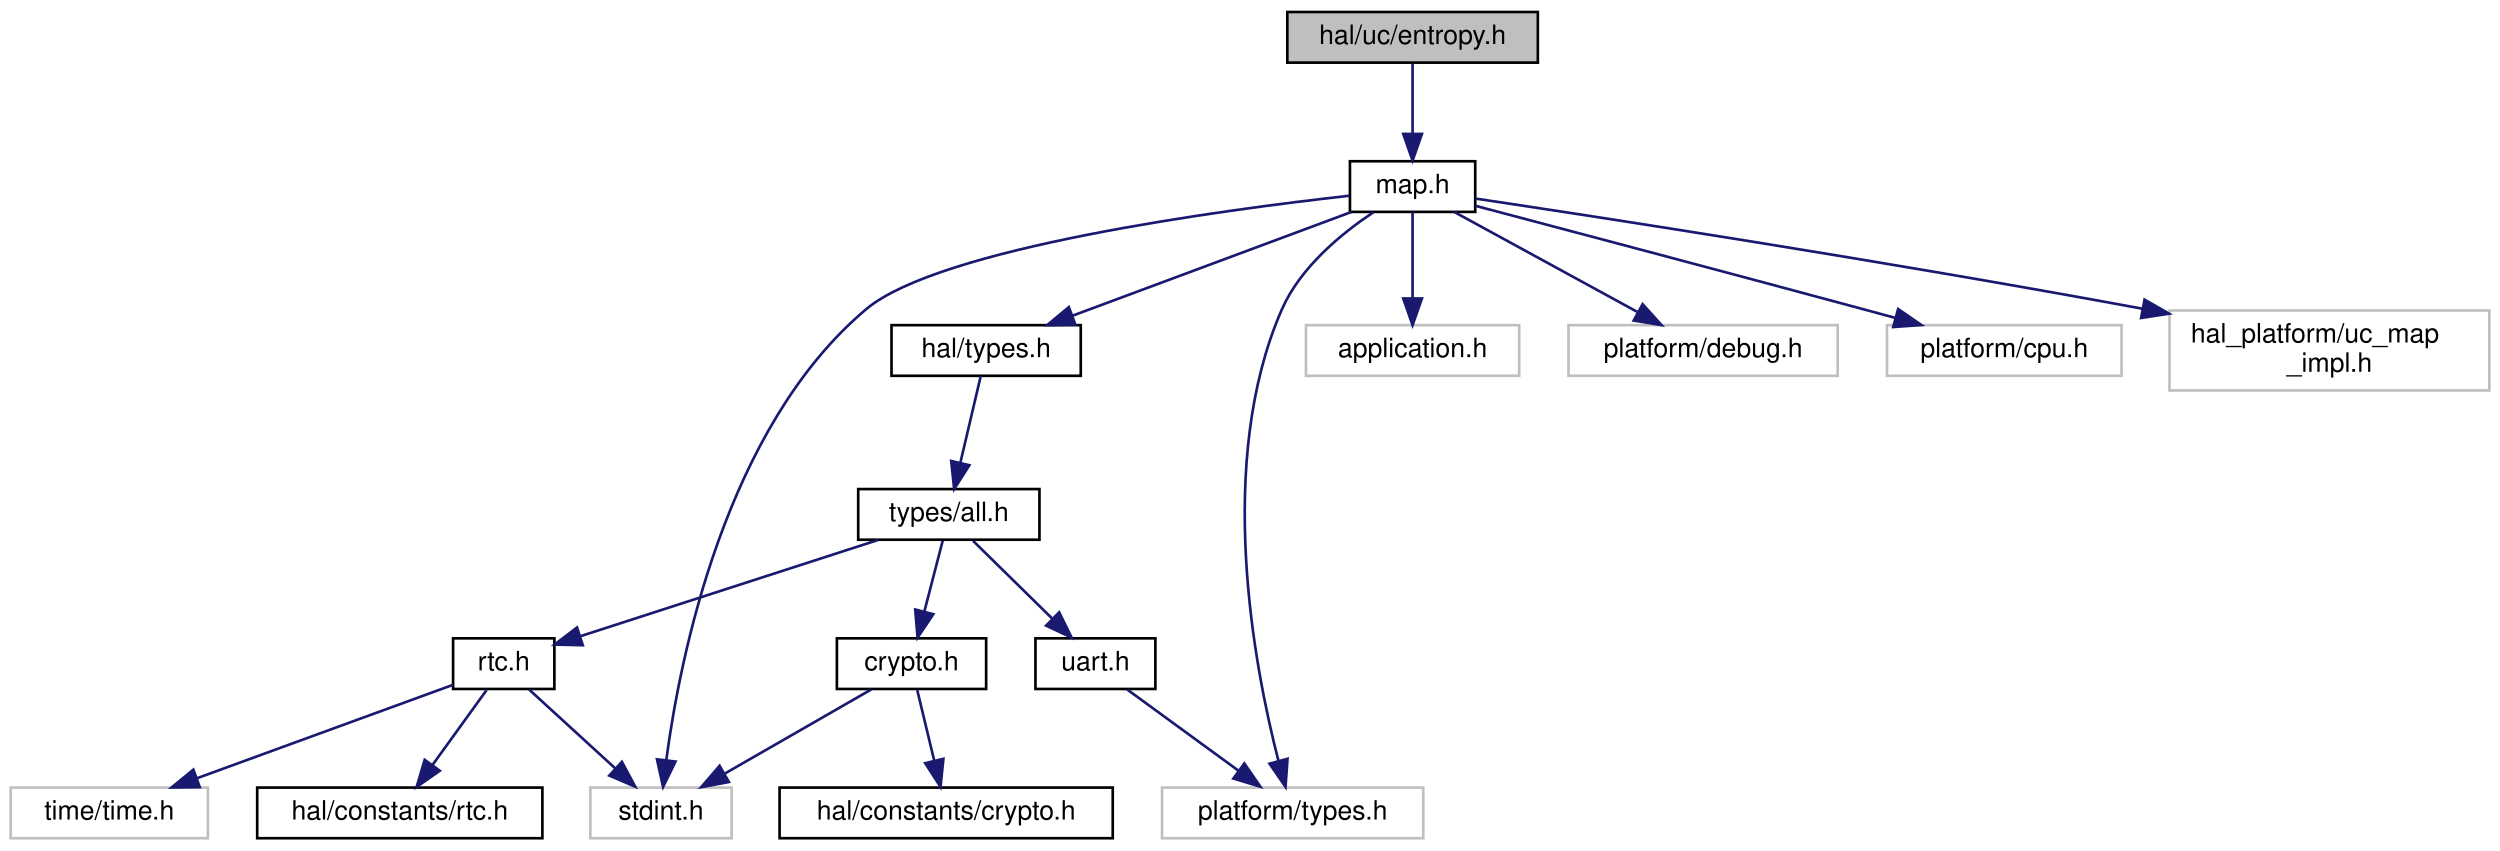
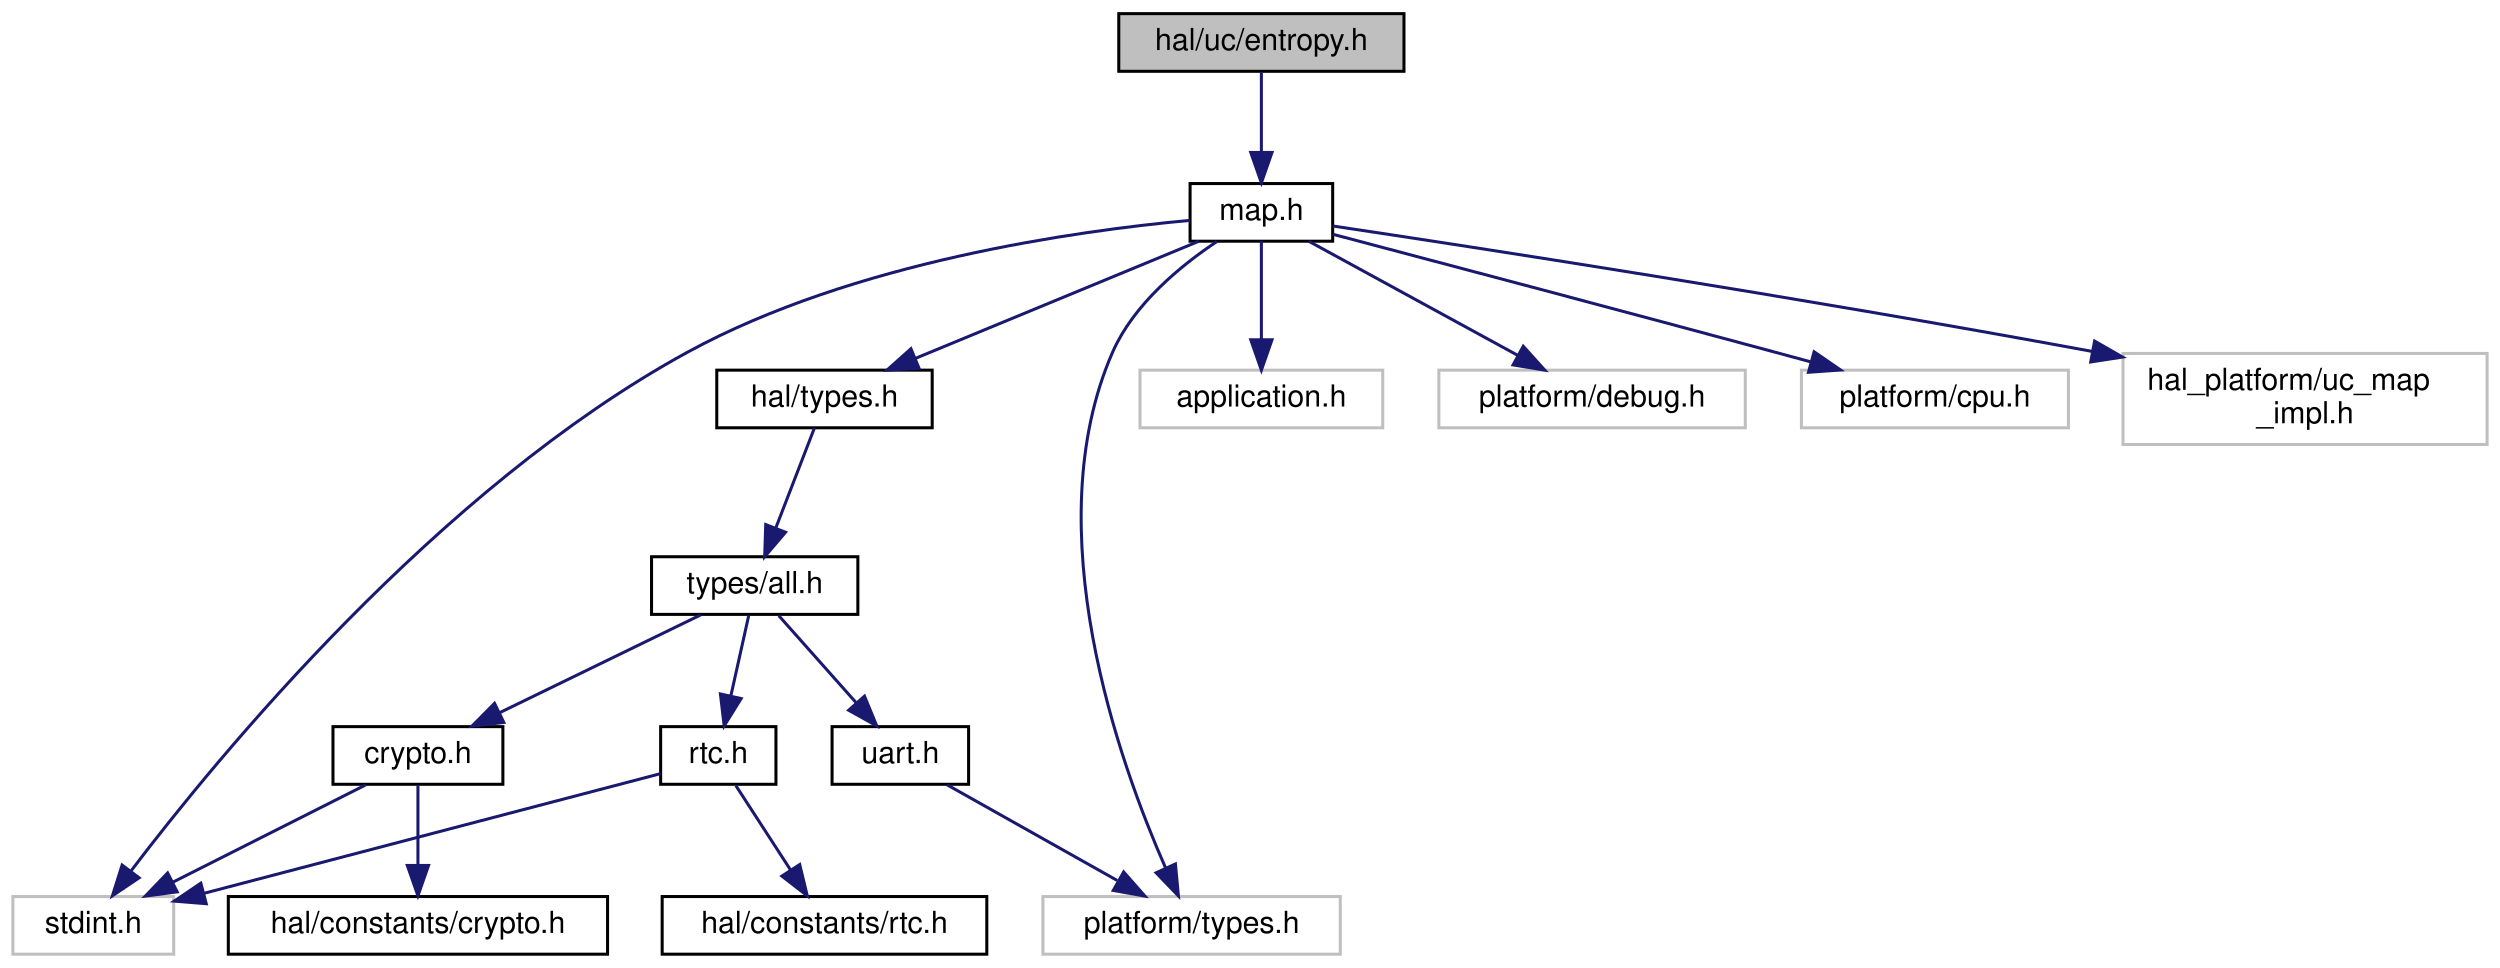
- <svg xmlns="http://www.w3.org/2000/svg" xmlns:xlink="http://www.w3.org/1999/xlink" width="938pt" height="319pt" viewBox="0.00 0.00 938.00 319.00">
+ <svg xmlns="http://www.w3.org/2000/svg" xmlns:xlink="http://www.w3.org/1999/xlink" width="824pt" height="319pt" viewBox="0.00 0.00 823.50 319.00">
  <g id="graph0" class="graph" transform="scale(1 1) rotate(0) translate(4 315)">
    <g id="node1" class="node">
      <g id="a_node1">
        <a xlink:title="HAL for uC entropy source.">
-           <polygon fill="#bfbfbf" stroke="black" points="479,-291.5 479,-310.5 573,-310.5 573,-291.5 479,-291.5" />
-           <text text-anchor="middle" x="526" y="-298.5" font-family="Helvetica,sans-Serif" font-size="10.00">hal/uc/entropy.h</text>
+           <polygon fill="#bfbfbf" stroke="black" points="364.5,-291.5 364.5,-310.5 458.5,-310.5 458.5,-291.5 364.5,-291.5" />
+           <text text-anchor="middle" x="411.5" y="-298.5" font-family="Helvetica,sans-Serif" font-size="10.00">hal/uc/entropy.h</text>
        </a>
      </g>
    </g>
    <g id="node2" class="node">
      <g id="a_node2">
        <a xlink:href="map_8h.html" target="_top" xlink:title="HAL for uC Peripheral Map.">
-           <polygon fill="none" stroke="black" points="502.5,-235.5 502.5,-254.5 549.5,-254.5 549.5,-235.5 502.5,-235.5" />
-           <text text-anchor="middle" x="526" y="-242.5" font-family="Helvetica,sans-Serif" font-size="10.00">map.h</text>
+           <polygon fill="none" stroke="black" points="388,-235.5 388,-254.5 435,-254.5 435,-235.5 388,-235.5" />
+           <text text-anchor="middle" x="411.5" y="-242.5" font-family="Helvetica,sans-Serif" font-size="10.00">map.h</text>
        </a>
      </g>
    </g>
    <g id="edge1" class="edge">
-       <path fill="none" stroke="midnightblue" d="M526,-291.08C526,-284.01 526,-273.86 526,-264.99" />
-       <polygon fill="midnightblue" stroke="midnightblue" points="529.5,-264.75 526,-254.75 522.5,-264.75 529.5,-264.75" />
+       <path fill="none" stroke="midnightblue" d="M411.5,-291.08C411.5,-284.01 411.5,-273.86 411.5,-264.99" />
+       <polygon fill="midnightblue" stroke="midnightblue" points="415,-264.75 411.5,-254.75 408,-264.75 415,-264.75" />
    </g>
    <g id="node3" class="node">
      <g id="a_node3">
        <a xlink:title=" ">
-           <polygon fill="none" stroke="#bfbfbf" points="217.5,-0.5 217.5,-19.5 270.5,-19.5 270.5,-0.5 217.5,-0.5" />
-           <text text-anchor="middle" x="244" y="-7.5" font-family="Helvetica,sans-Serif" font-size="10.00">stdint.h</text>
+           <polygon fill="none" stroke="#bfbfbf" points="0,-0.5 0,-19.5 53,-19.5 53,-0.5 0,-0.5" />
+           <text text-anchor="middle" x="26.5" y="-7.5" font-family="Helvetica,sans-Serif" font-size="10.00">stdint.h</text>
        </a>
      </g>
    </g>
    <g id="edge2" class="edge">
-       <path fill="none" stroke="midnightblue" d="M502.37,-241.57C454.52,-236.22 348.4,-222.04 321,-199 268.15,-154.57 251.1,-68.17 246.01,-29.96" />
-       <polygon fill="midnightblue" stroke="midnightblue" points="249.45,-29.26 244.78,-19.74 242.5,-30.09 249.45,-29.26" />
+       <path fill="none" stroke="midnightblue" d="M387.99,-242.37C350.79,-238.96 276.99,-228.71 222.5,-199 140.07,-154.06 67.29,-65.29 39.02,-28.06" />
+       <polygon fill="midnightblue" stroke="midnightblue" points="41.6,-25.67 32.81,-19.76 36,-29.87 41.6,-25.67" />
    </g>
    <g id="node4" class="node">
      <g id="a_node4">
        <a xlink:title=" ">
-           <polygon fill="none" stroke="#bfbfbf" points="432,-0.5 432,-19.5 530,-19.5 530,-0.5 432,-0.5" />
-           <text text-anchor="middle" x="481" y="-7.5" font-family="Helvetica,sans-Serif" font-size="10.00">platform/types.h</text>
+           <polygon fill="none" stroke="#bfbfbf" points="339.5,-0.5 339.5,-19.5 437.5,-19.5 437.5,-0.5 339.5,-0.5" />
+           <text text-anchor="middle" x="388.5" y="-7.5" font-family="Helvetica,sans-Serif" font-size="10.00">platform/types.h</text>
        </a>
      </g>
    </g>
    <g id="edge3" class="edge">
-       <path fill="none" stroke="midnightblue" d="M511.34,-235.4C499.59,-227.58 483.97,-214.86 477,-199 451.76,-141.55 466.67,-64.4 475.68,-29.51" />
-       <polygon fill="midnightblue" stroke="midnightblue" points="479.08,-30.31 478.33,-19.74 472.33,-28.47 479.08,-30.31" />
+       <path fill="none" stroke="midnightblue" d="M396.84,-235.4C385.09,-227.58 369.47,-214.86 362.5,-199 336.92,-140.77 364.7,-63.46 379.91,-28.96" />
+       <polygon fill="midnightblue" stroke="midnightblue" points="383.17,-30.24 384.16,-19.69 376.81,-27.33 383.17,-30.24" />
    </g>
    <g id="node5" class="node">
      <g id="a_node5">
        <a xlink:href="types_8h_source.html" target="_top" xlink:title=" ">
-           <polygon fill="none" stroke="black" points="330.5,-174 330.5,-193 401.5,-193 401.5,-174 330.5,-174" />
-           <text text-anchor="middle" x="366" y="-181" font-family="Helvetica,sans-Serif" font-size="10.00">hal/types.h</text>
+           <polygon fill="none" stroke="black" points="232,-174 232,-193 303,-193 303,-174 232,-174" />
+           <text text-anchor="middle" x="267.5" y="-181" font-family="Helvetica,sans-Serif" font-size="10.00">hal/types.h</text>
        </a>
      </g>
    </g>
    <g id="edge4" class="edge">
-       <path fill="none" stroke="midnightblue" d="M503.08,-235.48C475.63,-225.27 429.48,-208.11 398.4,-196.55" />
-       <polygon fill="midnightblue" stroke="midnightblue" points="399.47,-193.21 388.88,-193.01 397.03,-199.78 399.47,-193.21" />
+       <path fill="none" stroke="midnightblue" d="M390.87,-235.48C366.38,-225.36 325.35,-208.4 297.39,-196.85" />
+       <polygon fill="midnightblue" stroke="midnightblue" points="298.67,-193.59 288.09,-193.01 296,-200.06 298.67,-193.59" />
+     </g>
+     <g id="node12" class="node">
+       <g id="a_node12">
+         <a xlink:title=" ">
+           <polygon fill="none" stroke="#bfbfbf" points="371.5,-174 371.5,-193 451.5,-193 451.5,-174 371.5,-174" />
+           <text text-anchor="middle" x="411.5" y="-181" font-family="Helvetica,sans-Serif" font-size="10.00">application.h</text>
+         </a>
+       </g>
+     </g>
+     <g id="edge14" class="edge">
+       <path fill="none" stroke="midnightblue" d="M411.5,-235.48C411.5,-227.08 411.5,-213.98 411.5,-203.16" />
+       <polygon fill="midnightblue" stroke="midnightblue" points="415,-203.01 411.5,-193.01 408,-203.01 415,-203.01" />
    </g>
    <g id="node13" class="node">
      <g id="a_node13">
        <a xlink:title=" ">
-           <polygon fill="none" stroke="#bfbfbf" points="486,-174 486,-193 566,-193 566,-174 486,-174" />
-           <text text-anchor="middle" x="526" y="-181" font-family="Helvetica,sans-Serif" font-size="10.00">application.h</text>
+           <polygon fill="none" stroke="#bfbfbf" points="470,-174 470,-193 571,-193 571,-174 470,-174" />
+           <text text-anchor="middle" x="520.5" y="-181" font-family="Helvetica,sans-Serif" font-size="10.00">platform/debug.h</text>
        </a>
      </g>
    </g>
    <g id="edge15" class="edge">
-       <path fill="none" stroke="midnightblue" d="M526,-235.48C526,-227.08 526,-213.98 526,-203.16" />
-       <polygon fill="midnightblue" stroke="midnightblue" points="529.5,-203.01 526,-193.01 522.5,-203.01 529.5,-203.01" />
+       <path fill="none" stroke="midnightblue" d="M427.12,-235.48C445.09,-225.67 474.82,-209.43 495.91,-197.92" />
+       <polygon fill="midnightblue" stroke="midnightblue" points="497.81,-200.87 504.91,-193.01 494.46,-194.73 497.81,-200.87" />
    </g>
    <g id="node14" class="node">
      <g id="a_node14">
        <a xlink:title=" ">
-           <polygon fill="none" stroke="#bfbfbf" points="584.5,-174 584.5,-193 685.5,-193 685.5,-174 584.5,-174" />
-           <text text-anchor="middle" x="635" y="-181" font-family="Helvetica,sans-Serif" font-size="10.00">platform/debug.h</text>
+           <polygon fill="none" stroke="#bfbfbf" points="589.5,-174 589.5,-193 677.5,-193 677.5,-174 589.5,-174" />
+           <text text-anchor="middle" x="633.5" y="-181" font-family="Helvetica,sans-Serif" font-size="10.00">platform/cpu.h</text>
        </a>
      </g>
    </g>
    <g id="edge16" class="edge">
-       <path fill="none" stroke="midnightblue" d="M541.62,-235.48C559.59,-225.67 589.32,-209.43 610.41,-197.92" />
-       <polygon fill="midnightblue" stroke="midnightblue" points="612.31,-200.87 619.41,-193.01 608.96,-194.73 612.31,-200.87" />
+       <path fill="none" stroke="midnightblue" d="M435.03,-237.79C467.69,-229.16 528.62,-213.01 580.5,-199 584.38,-197.95 588.41,-196.86 592.45,-195.76" />
+       <polygon fill="midnightblue" stroke="midnightblue" points="593.68,-199.05 602.4,-193.05 591.83,-192.3 593.68,-199.05" />
    </g>
    <g id="node15" class="node">
      <g id="a_node15">
        <a xlink:title=" ">
-           <polygon fill="none" stroke="#bfbfbf" points="704,-174 704,-193 792,-193 792,-174 704,-174" />
-           <text text-anchor="middle" x="748" y="-181" font-family="Helvetica,sans-Serif" font-size="10.00">platform/cpu.h</text>
+           <polygon fill="none" stroke="#bfbfbf" points="695.5,-168.5 695.5,-198.5 815.5,-198.5 815.5,-168.5 695.5,-168.5" />
+           <text text-anchor="start" x="703.5" y="-186.5" font-family="Helvetica,sans-Serif" font-size="10.00">hal_platform/uc_map</text>
+           <text text-anchor="middle" x="755.5" y="-175.5" font-family="Helvetica,sans-Serif" font-size="10.00">_impl.h</text>
        </a>
      </g>
    </g>
    <g id="edge17" class="edge">
-       <path fill="none" stroke="midnightblue" d="M549.53,-237.79C582.19,-229.16 643.12,-213.01 695,-199 698.88,-197.95 702.91,-196.86 706.95,-195.76" />
-       <polygon fill="midnightblue" stroke="midnightblue" points="708.18,-199.05 716.9,-193.05 706.33,-192.3 708.18,-199.05" />
-     </g>
-     <g id="node16" class="node">
-       <g id="a_node16">
-         <a xlink:title=" ">
-           <polygon fill="none" stroke="#bfbfbf" points="810,-168.5 810,-198.5 930,-198.5 930,-168.5 810,-168.5" />
-           <text text-anchor="start" x="818" y="-186.5" font-family="Helvetica,sans-Serif" font-size="10.00">hal_platform/uc_map</text>
-           <text text-anchor="middle" x="870" y="-175.5" font-family="Helvetica,sans-Serif" font-size="10.00">_impl.h</text>
-         </a>
-       </g>
-     </g>
-     <g id="edge18" class="edge">
-       <path fill="none" stroke="midnightblue" d="M549.61,-240.5C595.71,-233.59 701.18,-217.41 799.98,-199.14" />
-       <polygon fill="midnightblue" stroke="midnightblue" points="800.63,-202.58 809.82,-197.31 799.35,-195.7 800.63,-202.58" />
+       <path fill="none" stroke="midnightblue" d="M435.11,-240.5C481.21,-233.59 586.68,-217.41 685.48,-199.14" />
+       <polygon fill="midnightblue" stroke="midnightblue" points="686.13,-202.58 695.32,-197.31 684.85,-195.7 686.13,-202.58" />
    </g>
    <g id="node6" class="node">
      <g id="a_node6">
        <a xlink:href="types_2all_8h_source.html" target="_top" xlink:title=" ">
-           <polygon fill="none" stroke="black" points="318,-112.5 318,-131.5 386,-131.5 386,-112.5 318,-112.5" />
-           <text text-anchor="middle" x="352" y="-119.5" font-family="Helvetica,sans-Serif" font-size="10.00">types/all.h</text>
+           <polygon fill="none" stroke="black" points="210.5,-112.5 210.5,-131.5 278.5,-131.5 278.5,-112.5 210.5,-112.5" />
+           <text text-anchor="middle" x="244.5" y="-119.5" font-family="Helvetica,sans-Serif" font-size="10.00">types/all.h</text>
        </a>
      </g>
    </g>
    <g id="edge5" class="edge">
-       <path fill="none" stroke="midnightblue" d="M363.99,-173.98C362,-165.49 358.87,-152.2 356.31,-141.32" />
-       <polygon fill="midnightblue" stroke="midnightblue" points="359.7,-140.44 354,-131.51 352.89,-142.04 359.7,-140.44" />
+       <path fill="none" stroke="midnightblue" d="M264.2,-173.98C260.89,-165.4 255.68,-151.93 251.45,-140.98" />
+       <polygon fill="midnightblue" stroke="midnightblue" points="254.66,-139.57 247.79,-131.51 248.13,-142.1 254.66,-139.57" />
    </g>
    <g id="node7" class="node">
      <g id="a_node7">
        <a xlink:href="types_2crypto_8h_source.html" target="_top" xlink:title=" ">
-           <polygon fill="none" stroke="black" points="310,-56.5 310,-75.5 366,-75.5 366,-56.5 310,-56.5" />
-           <text text-anchor="middle" x="338" y="-63.5" font-family="Helvetica,sans-Serif" font-size="10.00">crypto.h</text>
+           <polygon fill="none" stroke="black" points="105.5,-56.5 105.5,-75.5 161.5,-75.5 161.5,-56.5 105.5,-56.5" />
+           <text text-anchor="middle" x="133.5" y="-63.5" font-family="Helvetica,sans-Serif" font-size="10.00">crypto.h</text>
        </a>
      </g>
    </g>
    <g id="edge6" class="edge">
-       <path fill="none" stroke="midnightblue" d="M349.69,-112.08C347.83,-104.93 345.16,-94.64 342.85,-85.69" />
-       <polygon fill="midnightblue" stroke="midnightblue" points="346.17,-84.55 340.27,-75.75 339.39,-86.31 346.17,-84.55" />
+       <path fill="none" stroke="midnightblue" d="M226.67,-112.32C208.78,-103.62 181.02,-90.12 160.45,-80.11" />
+       <polygon fill="midnightblue" stroke="midnightblue" points="161.81,-76.88 151.29,-75.65 158.75,-83.18 161.81,-76.88" />
    </g>
    <g id="node9" class="node">
      <g id="a_node9">
        <a xlink:href="types_2rtc_8h_source.html" target="_top" xlink:title=" ">
-           <polygon fill="none" stroke="black" points="166,-56.5 166,-75.5 204,-75.5 204,-56.5 166,-56.5" />
-           <text text-anchor="middle" x="185" y="-63.5" font-family="Helvetica,sans-Serif" font-size="10.00">rtc.h</text>
+           <polygon fill="none" stroke="black" points="213.5,-56.5 213.5,-75.5 251.5,-75.5 251.5,-56.5 213.5,-56.5" />
+           <text text-anchor="middle" x="232.5" y="-63.5" font-family="Helvetica,sans-Serif" font-size="10.00">rtc.h</text>
        </a>
      </g>
    </g>
    <g id="edge9" class="edge">
-       <path fill="none" stroke="midnightblue" d="M325.54,-112.44C295.13,-102.61 245.39,-86.53 213.97,-76.37" />
-       <polygon fill="midnightblue" stroke="midnightblue" points="214.66,-72.91 204.07,-73.16 212.5,-79.57 214.66,-72.91" />
+       <path fill="none" stroke="midnightblue" d="M242.52,-112.08C240.93,-104.93 238.64,-94.64 236.65,-85.69" />
+       <polygon fill="midnightblue" stroke="midnightblue" points="240.03,-84.75 234.44,-75.75 233.2,-86.27 240.03,-84.75" />
    </g>
-     <g id="node12" class="node">
-       <g id="a_node12">
+     <g id="node11" class="node">
+       <g id="a_node11">
        <a xlink:href="types_2uart_8h_source.html" target="_top" xlink:title=" ">
-           <polygon fill="none" stroke="black" points="384.5,-56.5 384.5,-75.5 429.5,-75.5 429.5,-56.5 384.5,-56.5" />
-           <text text-anchor="middle" x="407" y="-63.5" font-family="Helvetica,sans-Serif" font-size="10.00">uart.h</text>
+           <polygon fill="none" stroke="black" points="270,-56.5 270,-75.5 315,-75.5 315,-56.5 270,-56.5" />
+           <text text-anchor="middle" x="292.5" y="-63.5" font-family="Helvetica,sans-Serif" font-size="10.00">uart.h</text>
        </a>
      </g>
    </g>
-     <g id="edge13" class="edge">
-       <path fill="none" stroke="midnightblue" d="M361.08,-112.08C369.17,-104.14 381.2,-92.34 390.91,-82.8" />
-       <polygon fill="midnightblue" stroke="midnightblue" points="393.4,-85.25 398.09,-75.75 388.5,-80.26 393.4,-85.25" />
+     <g id="edge12" class="edge">
+       <path fill="none" stroke="midnightblue" d="M252.43,-112.08C259.35,-104.3 269.57,-92.8 277.95,-83.37" />
+       <polygon fill="midnightblue" stroke="midnightblue" points="280.69,-85.55 284.72,-75.75 275.46,-80.9 280.69,-85.55" />
    </g>
    <g id="edge7" class="edge">
-       <path fill="none" stroke="midnightblue" d="M322.9,-56.32C308.1,-47.82 285.31,-34.73 268.02,-24.8" />
-       <polygon fill="midnightblue" stroke="midnightblue" points="269.48,-21.6 259.07,-19.65 265.99,-27.67 269.48,-21.6" />
+       <path fill="none" stroke="midnightblue" d="M116.31,-56.32C99.15,-47.66 72.55,-34.24 52.75,-24.25" />
+       <polygon fill="midnightblue" stroke="midnightblue" points="54.15,-21.04 43.65,-19.65 51,-27.28 54.15,-21.04" />
    </g>
    <g id="node8" class="node">
      <g id="a_node8">
        <a xlink:href="constants_2crypto_8h_source.html" target="_top" xlink:title=" ">
-           <polygon fill="none" stroke="black" points="288.5,-0.5 288.5,-19.5 413.5,-19.5 413.5,-0.5 288.5,-0.5" />
-           <text text-anchor="middle" x="351" y="-7.5" font-family="Helvetica,sans-Serif" font-size="10.00">hal/constants/crypto.h</text>
+           <polygon fill="none" stroke="black" points="71,-0.5 71,-19.5 196,-19.5 196,-0.5 71,-0.5" />
+           <text text-anchor="middle" x="133.5" y="-7.5" font-family="Helvetica,sans-Serif" font-size="10.00">hal/constants/crypto.h</text>
        </a>
      </g>
    </g>
    <g id="edge8" class="edge">
-       <path fill="none" stroke="midnightblue" d="M340.15,-56.08C341.87,-48.93 344.35,-38.64 346.5,-29.69" />
-       <polygon fill="midnightblue" stroke="midnightblue" points="349.96,-30.29 348.89,-19.75 343.15,-28.65 349.96,-30.29" />
+       <path fill="none" stroke="midnightblue" d="M133.5,-56.08C133.5,-49.01 133.5,-38.86 133.5,-29.99" />
+       <polygon fill="midnightblue" stroke="midnightblue" points="137,-29.75 133.5,-19.75 130,-29.75 137,-29.75" />
    </g>
    <g id="edge10" class="edge">
-       <path fill="none" stroke="midnightblue" d="M194.48,-56.32C203.2,-48.34 216.34,-36.31 226.9,-26.65" />
-       <polygon fill="midnightblue" stroke="midnightblue" points="229.33,-29.17 234.35,-19.83 224.61,-24 229.33,-29.17" />
+       <path fill="none" stroke="midnightblue" d="M213.49,-60.02C179.3,-51.05 106.91,-32.08 62.9,-20.54" />
+       <polygon fill="midnightblue" stroke="midnightblue" points="63.73,-17.14 53.17,-17.99 61.95,-23.91 63.73,-17.14" />
    </g>
    <g id="node10" class="node">
      <g id="a_node10">
        <a xlink:href="constants_2rtc_8h_source.html" target="_top" xlink:title=" ">
-           <polygon fill="none" stroke="black" points="92.5,-0.5 92.5,-19.5 199.5,-19.5 199.5,-0.5 92.5,-0.5" />
-           <text text-anchor="middle" x="146" y="-7.5" font-family="Helvetica,sans-Serif" font-size="10.00">hal/constants/rtc.h</text>
+           <polygon fill="none" stroke="black" points="214,-0.5 214,-19.5 321,-19.5 321,-0.5 214,-0.5" />
+           <text text-anchor="middle" x="267.5" y="-7.5" font-family="Helvetica,sans-Serif" font-size="10.00">hal/constants/rtc.h</text>
        </a>
      </g>
    </g>
    <g id="edge11" class="edge">
-       <path fill="none" stroke="midnightblue" d="M178.56,-56.08C173.05,-48.46 164.97,-37.26 158.24,-27.94" />
-       <polygon fill="midnightblue" stroke="midnightblue" points="161.01,-25.81 152.32,-19.75 155.34,-29.91 161.01,-25.81" />
+       <path fill="none" stroke="midnightblue" d="M238.28,-56.08C243.17,-48.53 250.33,-37.49 256.33,-28.23" />
+       <polygon fill="midnightblue" stroke="midnightblue" points="259.33,-30.05 261.83,-19.75 253.45,-26.24 259.33,-30.05" />
    </g>
-     <g id="node11" class="node">
-       <g id="a_node11">
-         <a xlink:title=" ">
-           <polygon fill="none" stroke="#bfbfbf" points="0,-0.5 0,-19.5 74,-19.5 74,-0.5 0,-0.5" />
-           <text text-anchor="middle" x="37" y="-7.5" font-family="Helvetica,sans-Serif" font-size="10.00">time/time.h</text>
-         </a>
-       </g>
-     </g>
-     <g id="edge12" class="edge">
-       <path fill="none" stroke="midnightblue" d="M165.95,-58.05C141.69,-49.2 99.35,-33.75 69.83,-22.98" />
-       <polygon fill="midnightblue" stroke="midnightblue" points="70.95,-19.66 60.36,-19.52 68.55,-26.24 70.95,-19.66" />
-     </g>
-     <g id="edge14" class="edge">
-       <path fill="none" stroke="midnightblue" d="M418.89,-56.32C430.15,-48.11 447.29,-35.6 460.71,-25.81" />
-       <polygon fill="midnightblue" stroke="midnightblue" points="462.88,-28.56 468.89,-19.83 458.75,-22.9 462.88,-28.56" />
+     <g id="edge13" class="edge">
+       <path fill="none" stroke="midnightblue" d="M307.92,-56.32C323.04,-47.82 346.32,-34.73 363.97,-24.8" />
+       <polygon fill="midnightblue" stroke="midnightblue" points="366.11,-27.61 373.11,-19.65 362.68,-21.51 366.11,-27.61" />
    </g>
  </g>
</svg>
